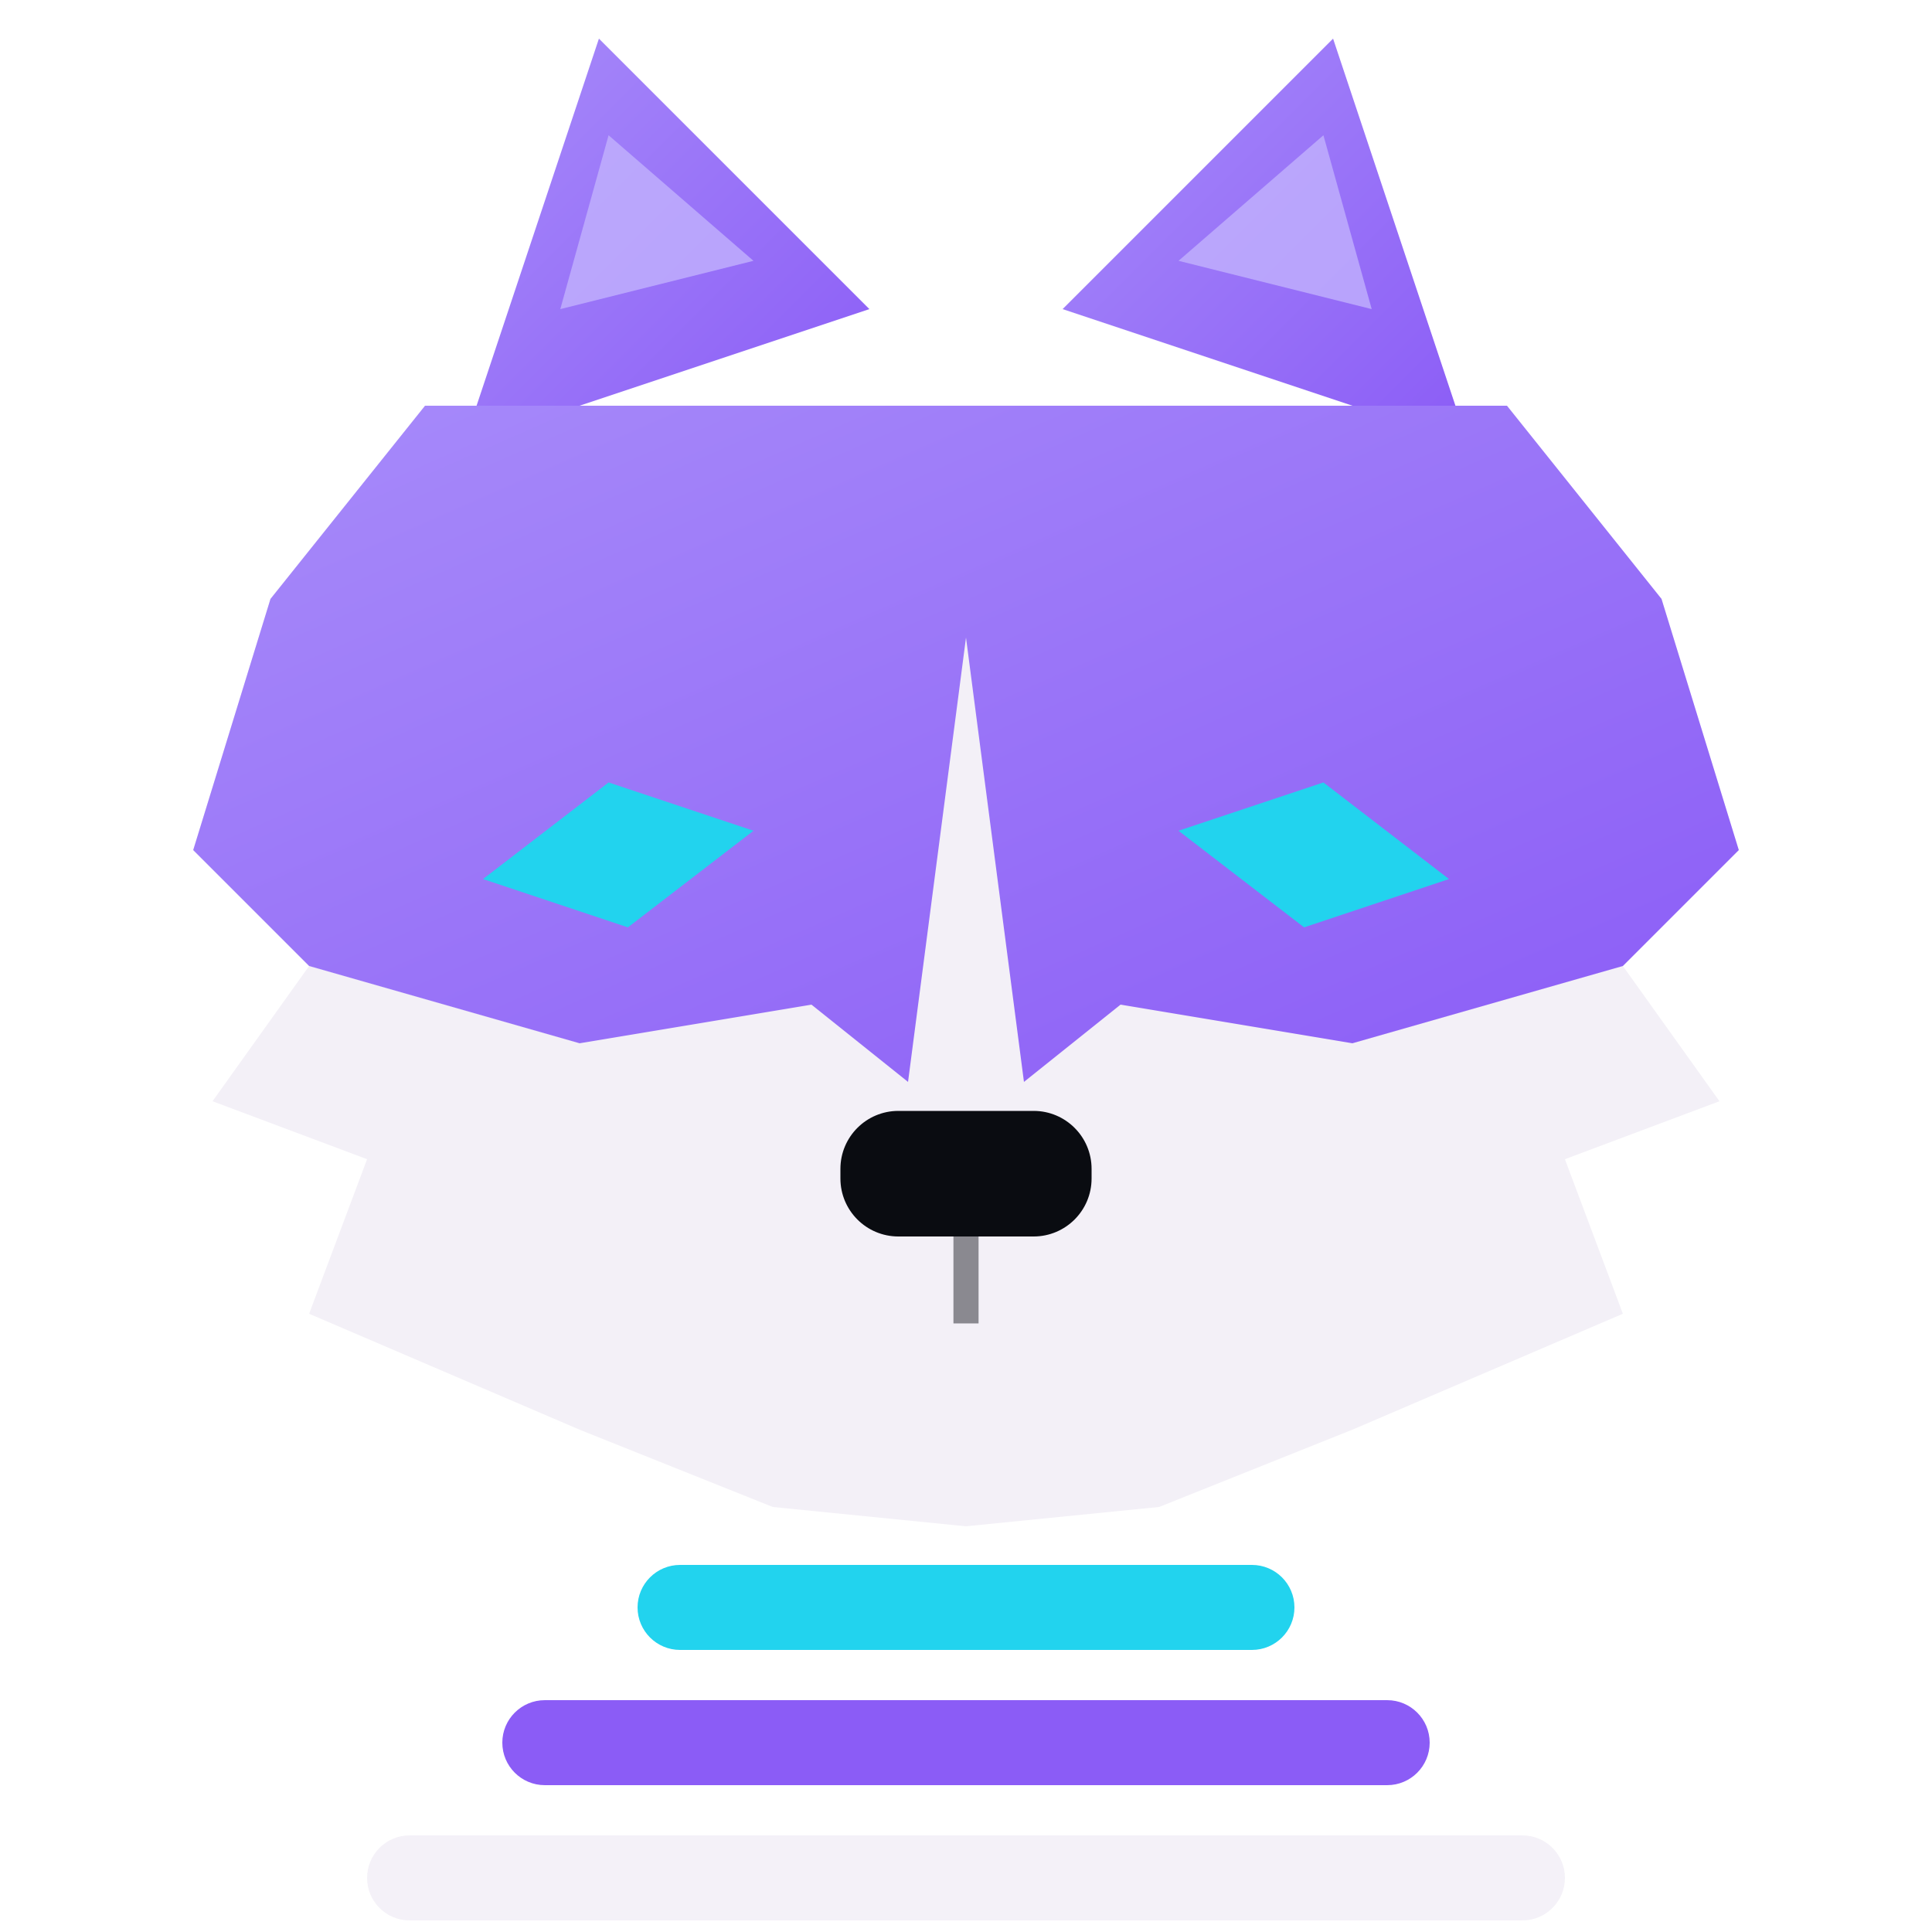
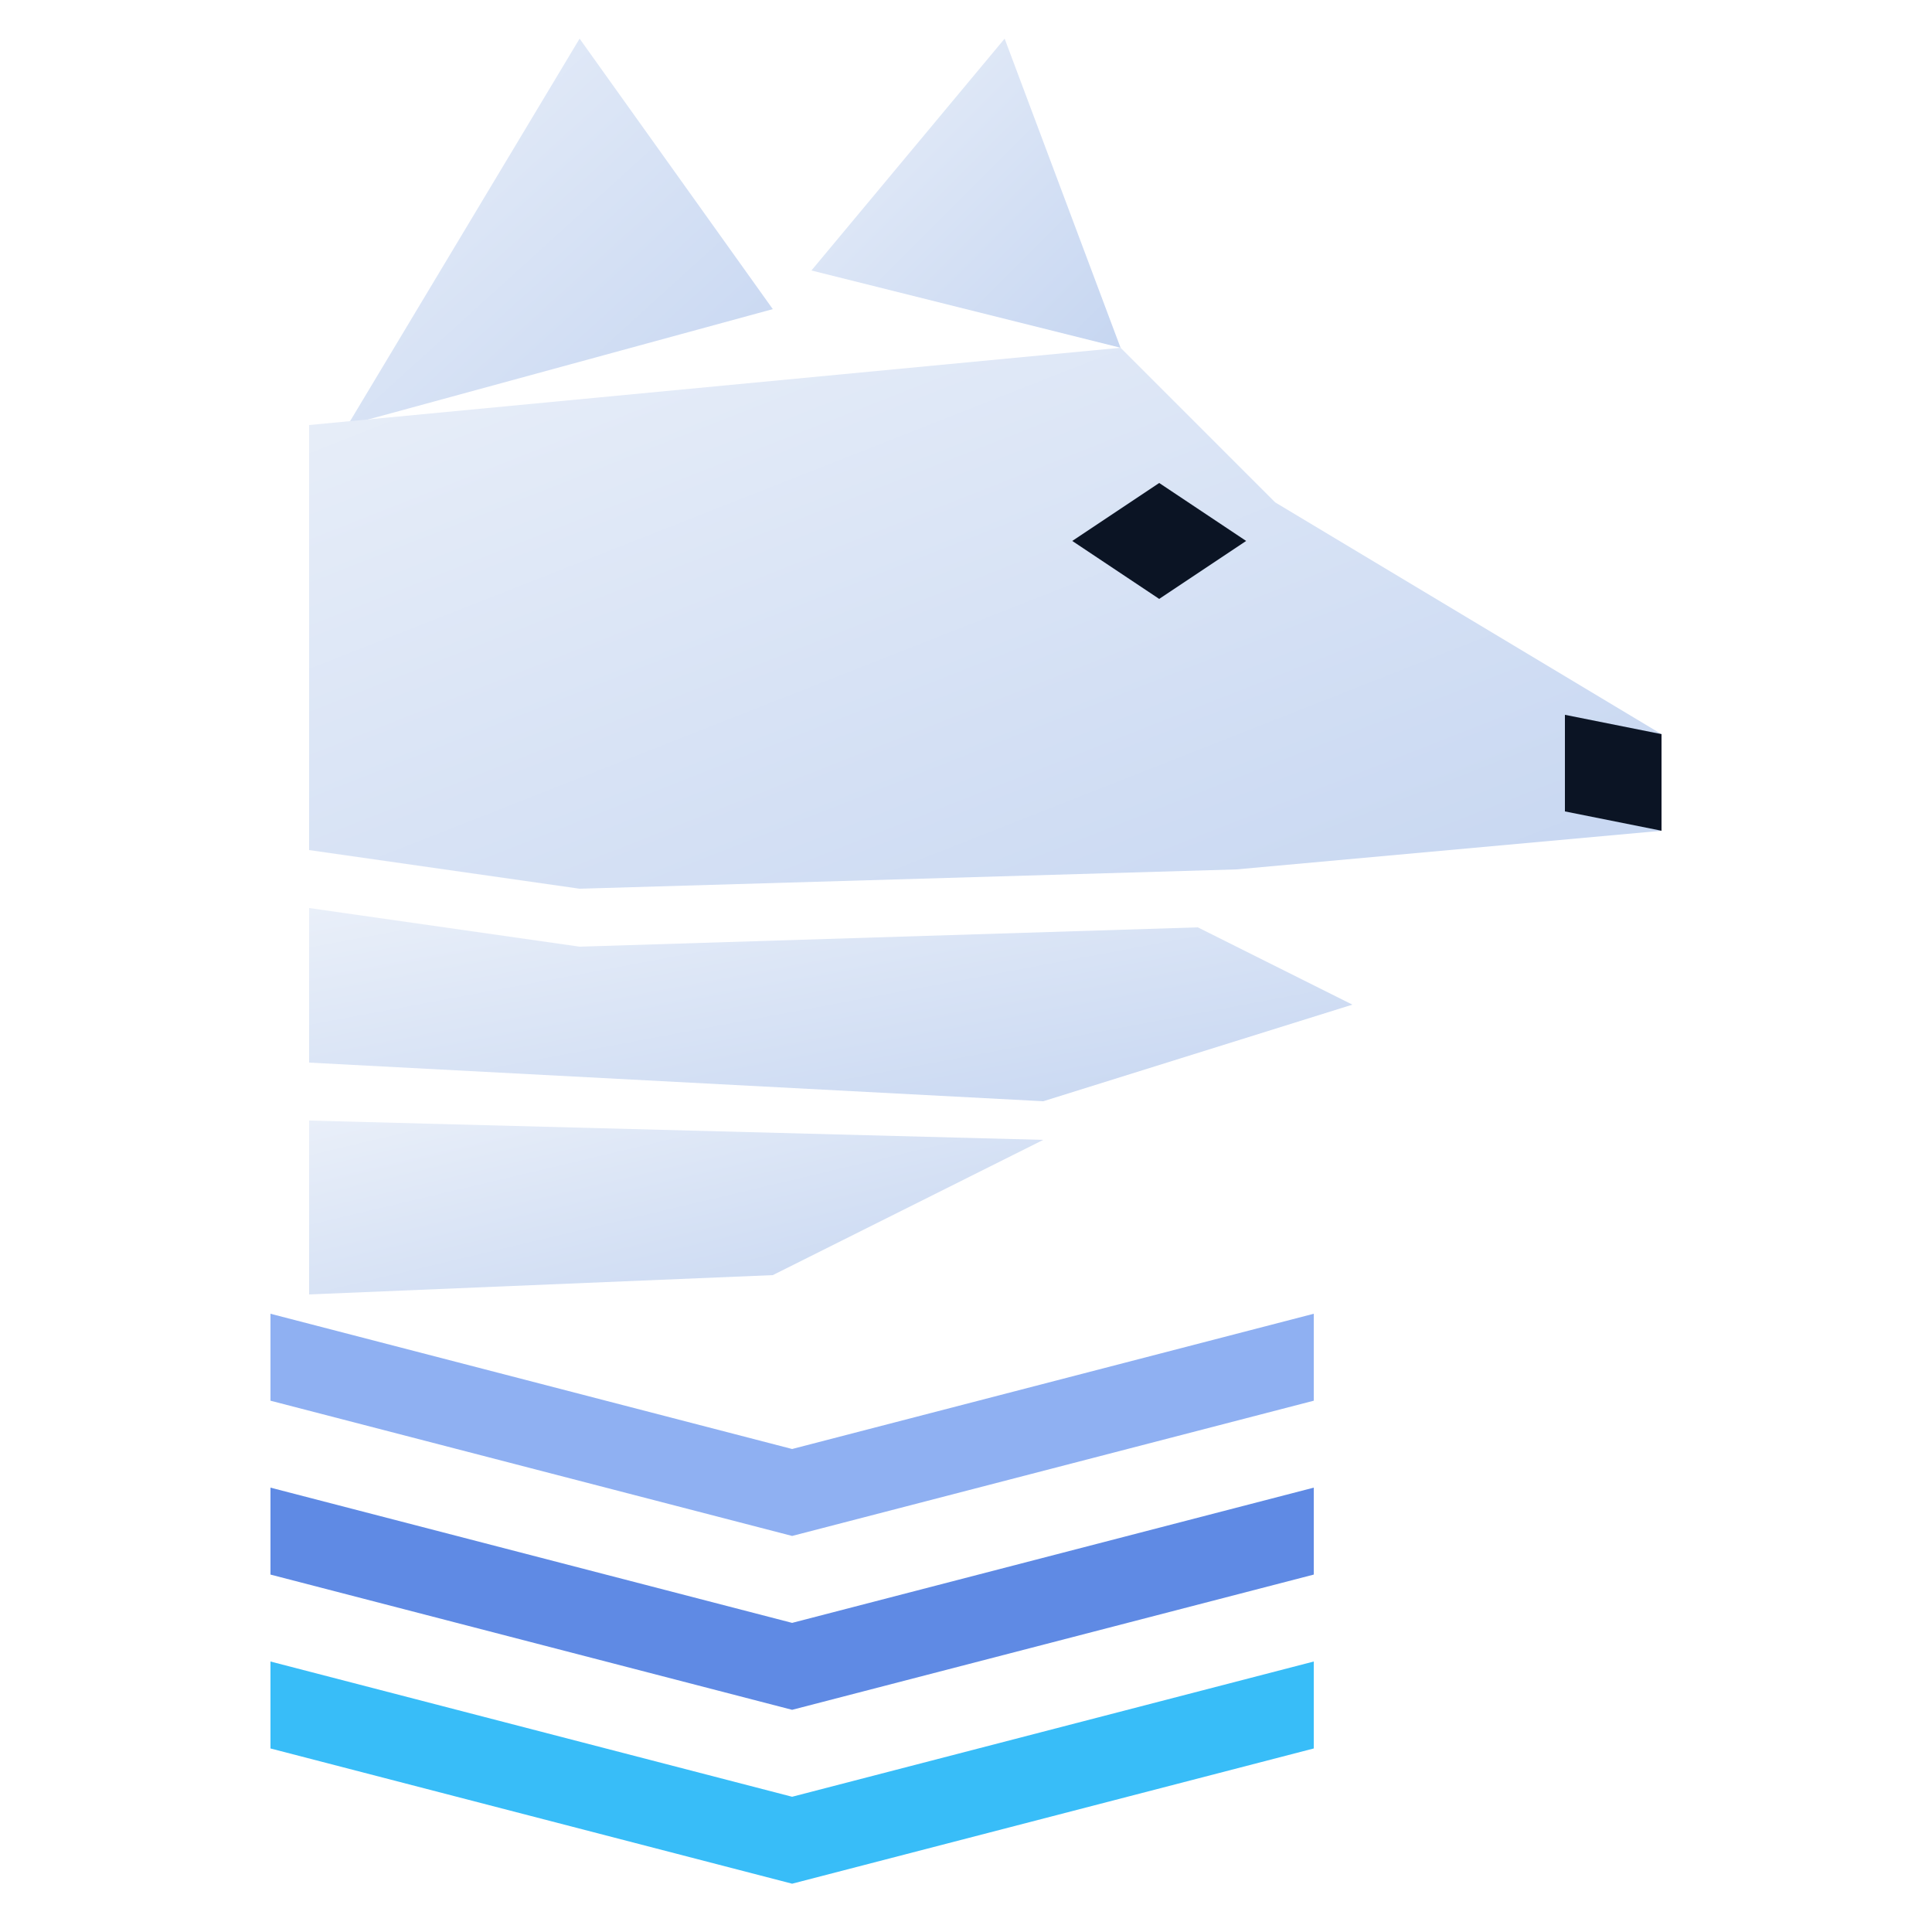
<svg xmlns="http://www.w3.org/2000/svg" viewBox="0 0 100 100">
  <defs>
    <linearGradient id="fur" x1="0" y1="0" x2="1" y2="1">
-       <stop offset="0" stop-color="#a78bfa" />
-       <stop offset="1" stop-color="#8b5cf6" />
+       <stop offset="0" stop-color="#e9eff9" />
+       <stop offset="1" stop-color="#c6d6f1" />
    </linearGradient>
  </defs>
-   <polygon points="24,23 31,2 45,16" fill="url(#fur)" />
-   <polygon points="76,23 69,2 55,16" fill="url(#fur)" />
-   <polygon points="29,16 31.5,7 39,13.5" fill="#c4b5fd" opacity="0.75" />
-   <polygon points="71,16 68.5,7 61,13.5" fill="#c4b5fd" opacity="0.75" />
-   <polygon points="22,21 78,21 86,31 90,44 84,50 89,57 81,60 84,68 70,74 60,78 50,79 40,78 30,74 16,68 19,60 11,57 16,50 10,44 14,31" fill="#f3f0f7" />
-   <polygon points="22,21 78,21 86,31 90,44 84,50 70,54 58,52 53,56 50,33 47,56 42,52 30,54 16,50 10,44 14,31" fill="url(#fur)" />
-   <polygon points="25,45.5 31.5,40.5 39,43 32.5,48" fill="#22d3ee" />
-   <polygon points="75,45.5 68.5,40.5 61,43 67.5,48" fill="#22d3ee" />
-   <rect x="43.5" y="57.5" width="13" height="6.5" rx="3" fill="#0a0c11" />
-   <rect x="49.35" y="63.5" width="1.3" height="5" fill="#0a0c11" opacity="0.45" />
-   <rect x="33" y="81" width="34" height="4.4" rx="2.2" fill="#22d3ee" />
-   <rect x="26" y="88" width="48" height="4.4" rx="2.2" fill="#8b5cf6" />
-   <rect x="19" y="95" width="62" height="4.4" rx="2.2" fill="#f3f0f7" opacity="0.92" />
+   <polygon points="18,22 30,2 40,16" fill="url(#fur)" />
+   <polygon points="42,14 52,2 58,18" fill="url(#fur)" />
+   <polygon points="16,22 58,18 66,26 86,38 86,43 64,45 30,46 16,44" fill="url(#fur)" />
+   <polygon points="16,47 30,49 62,48 70,52 54,57 16,55" fill="url(#fur)" />
+   <polygon points="16,58 54,59 40,66 16,67" fill="url(#fur)" />
+   <polygon points="60,25 64.5,28 60,31 55.5,28" fill="#0b1424" />
+   <polygon points="81,37 86,38 86,43 81,42" fill="#0b1424" />
+   <polygon points="14,68 41,75 68,68 68,72.5 41,79.5 14,72.5" fill="#8fb0f2" />
+   <polygon points="14,77 41,84 68,77 68,81.5 41,88.5 14,81.5" fill="#5f8ae4" />
+   <polygon points="14,86 41,93 68,86 68,90.5 41,97.5 14,90.5" fill="#38bdf8" />
</svg>
